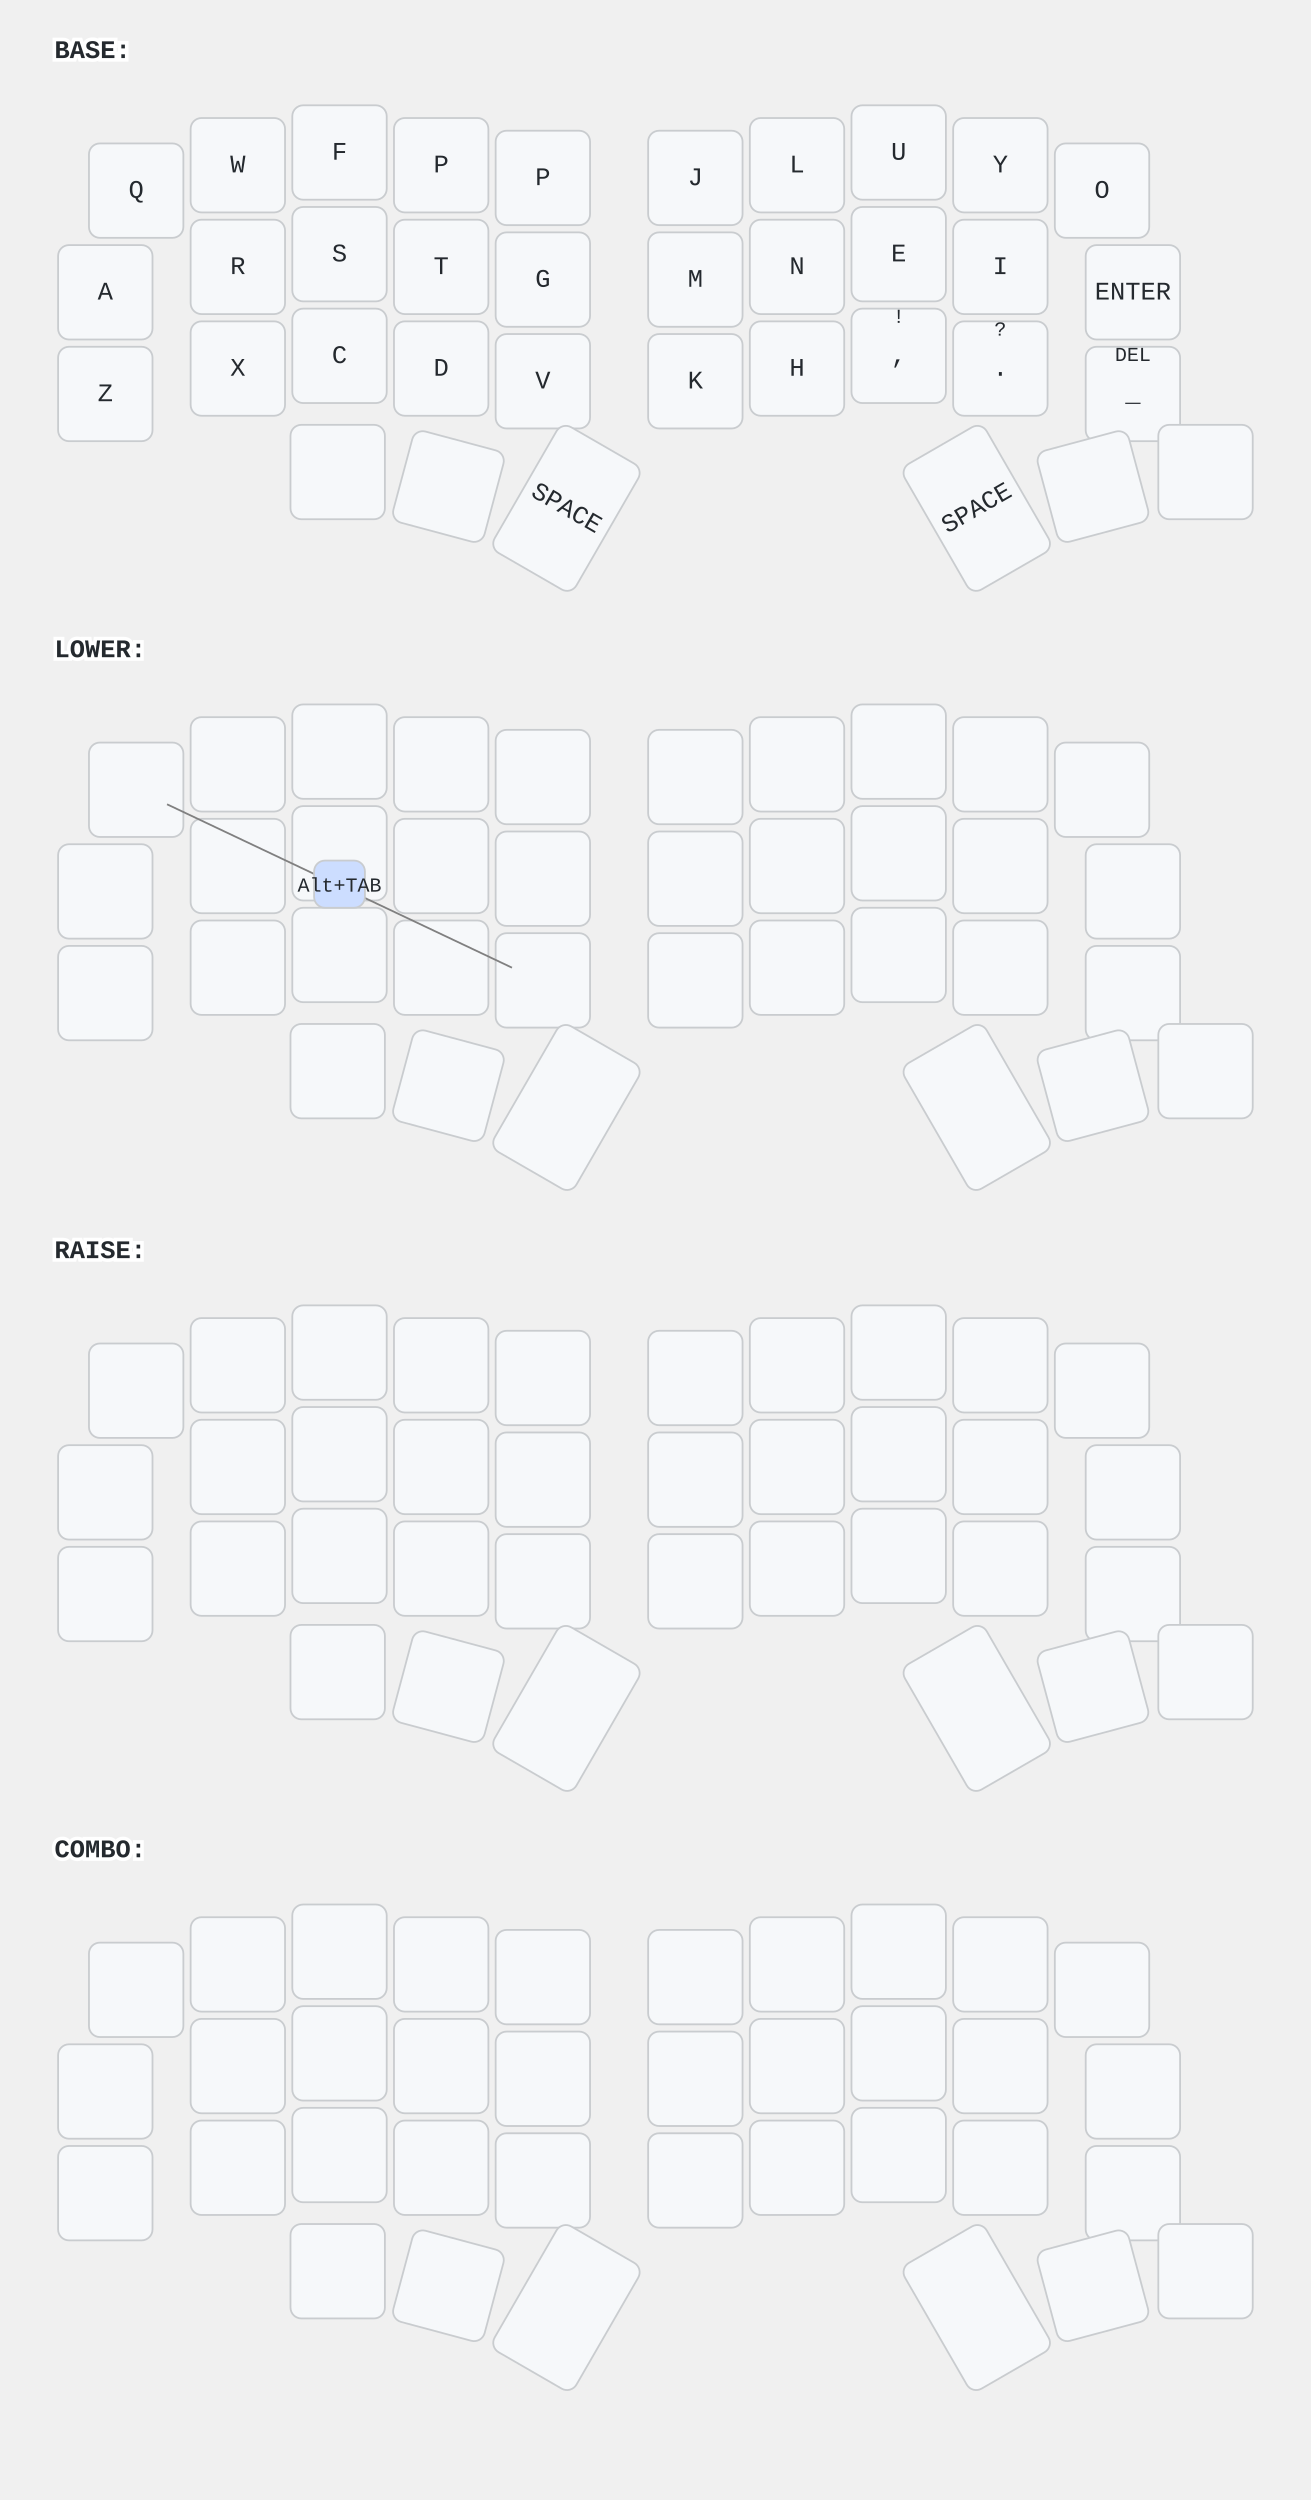
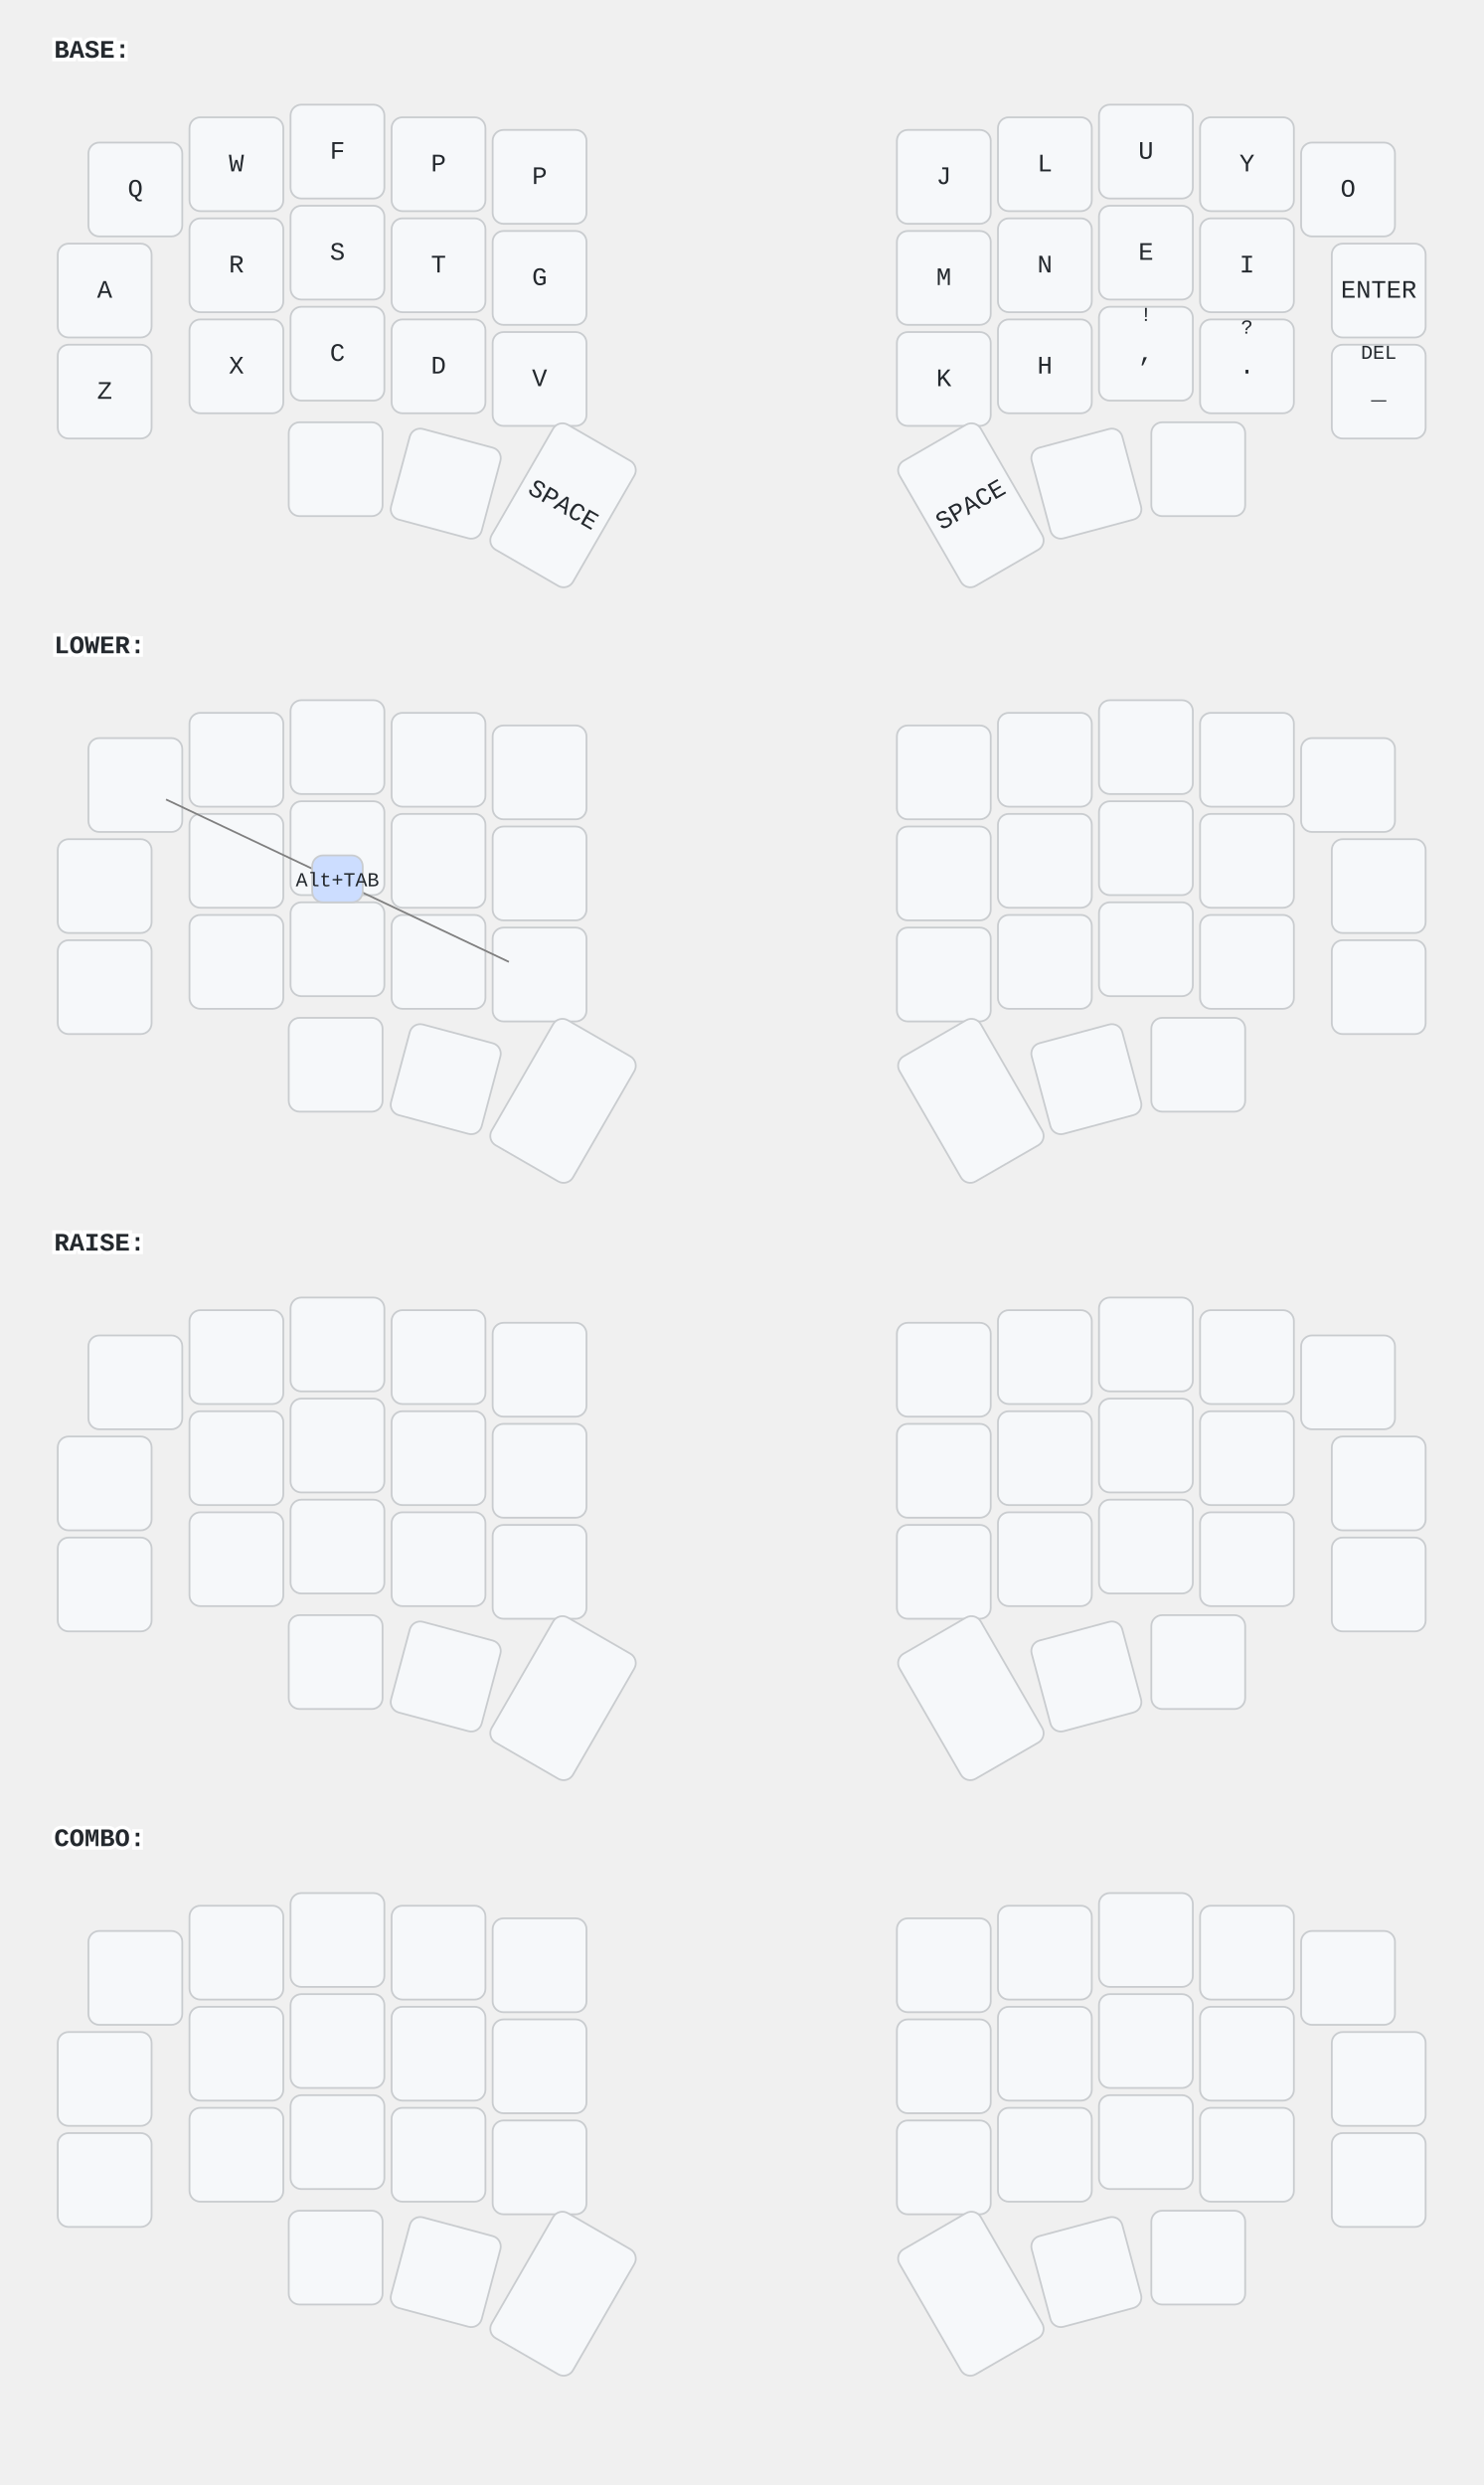
- <svg xmlns="http://www.w3.org/2000/svg" width="722" height="1377" viewBox="0 0 722 1377" class="keymap">
+ <svg xmlns="http://www.w3.org/2000/svg" width="822" height="1377" viewBox="0 0 822 1377" class="keymap">
  <style>/* inherit to force styles through use tags */
svg path {
    fill: inherit;
}

/* font and background color specifications */
svg.keymap {
    font-family: SFMono-Regular,Consolas,Liberation Mono,Menlo,monospace;
    font-size: 14px;
    font-kerning: normal;
    text-rendering: optimizeLegibility;
    fill: #24292e;
}

/* default key styling */
rect.key {
    fill: #f6f8fa;
}

rect.key, rect.combo {
    stroke: #c9cccf;
    stroke-width: 1;
}

/* default key side styling, only used is draw_key_sides is set */
rect.side {
    filter: brightness(90%);
}

/* color accent for combo boxes */
rect.combo, rect.combo-separate {
    fill: #cdf;
}

/* color accent for held keys */
rect.held, rect.combo.held {
    fill: #fdd;
}

/* color accent for ghost (optional) keys */
rect.ghost, rect.combo.ghost {
    stroke-dasharray: 4, 4;
    stroke-width: 2;
}

text {
    text-anchor: middle;
    dominant-baseline: middle;
}

/* styling for layer labels */
text.label {
    font-weight: bold;
    text-anchor: start;
    stroke: white;
    stroke-width: 4;
    paint-order: stroke;
}

/* styling for optional footer */
text.footer {
    text-anchor: end;
    dominant-baseline: auto;
    stroke: white;
    stroke-width: 4;
    paint-order: stroke;
}

/* styling for combo tap, and key non-tap label text */
text.combo, text.hold, text.shifted, text.left, text.right {
    font-size: 11px;
}

text.hold {
    text-anchor: middle;
    dominant-baseline: auto;
}

text.shifted {
    text-anchor: middle;
    dominant-baseline: hanging;
}

text.left {
    text-anchor: start;
}

text.right {
    text-anchor: end;
}

text.layer-activator {
    text-decoration: underline;
}

/* styling for hold/shifted label text in combo box */
text.combo.hold, text.combo.shifted, text.combo.left, text.combo.right {
    font-size: 8px;
}

/* lighter symbol for transparent keys */
text.trans {
    fill: #7b7e81;
}

/* styling for combo dendrons */
path.combo {
    stroke-width: 1;
    stroke: gray;
    fill: none;
}

/* Start Tabler Icons Cleanup */
/* cannot use height/width with glyphs */
.icon-tabler &gt; path {
    fill: inherit;
    stroke: inherit;
    stroke-width: 2;
}
/* hide tabler's default box */
.icon-tabler &gt; path[stroke="none"][fill="none"] {
    visibility: hidden;
}
/* End Tabler Icons Cleanup */
</style>
  <g transform="translate(30, 0)" class="layer-BASE">
    <text x="0" y="28" class="label" id="BASE">BASE:</text>
    <g transform="translate(0, 56)">
      <g transform="translate(45, 49)" class="key keypos-0">
        <rect rx="6" ry="6" x="-26" y="-26" width="52" height="52" class="key" />
        <text x="0" y="0" class="key tap">Q</text>
      </g>
      <g transform="translate(101, 35)" class="key keypos-1">
        <rect rx="6" ry="6" x="-26" y="-26" width="52" height="52" class="key" />
        <text x="0" y="0" class="key tap">W</text>
      </g>
      <g transform="translate(157, 28)" class="key keypos-2">
        <rect rx="6" ry="6" x="-26" y="-26" width="52" height="52" class="key" />
        <text x="0" y="0" class="key tap">F</text>
      </g>
      <g transform="translate(213, 35)" class="key keypos-3">
        <rect rx="6" ry="6" x="-26" y="-26" width="52" height="52" class="key" />
        <text x="0" y="0" class="key tap">P</text>
      </g>
      <g transform="translate(269, 42)" class="key keypos-4">
        <rect rx="6" ry="6" x="-26" y="-26" width="52" height="52" class="key" />
        <text x="0" y="0" class="key tap">P</text>
      </g>
-       <g transform="translate(353, 42)" class="key keypos-5">
+       <g transform="translate(493, 42)" class="key keypos-5">
        <rect rx="6" ry="6" x="-26" y="-26" width="52" height="52" class="key" />
        <text x="0" y="0" class="key tap">J</text>
      </g>
-       <g transform="translate(409, 35)" class="key keypos-6">
+       <g transform="translate(549, 35)" class="key keypos-6">
        <rect rx="6" ry="6" x="-26" y="-26" width="52" height="52" class="key" />
        <text x="0" y="0" class="key tap">L</text>
      </g>
-       <g transform="translate(465, 28)" class="key keypos-7">
+       <g transform="translate(605, 28)" class="key keypos-7">
        <rect rx="6" ry="6" x="-26" y="-26" width="52" height="52" class="key" />
        <text x="0" y="0" class="key tap">U</text>
      </g>
-       <g transform="translate(521, 35)" class="key keypos-8">
+       <g transform="translate(661, 35)" class="key keypos-8">
        <rect rx="6" ry="6" x="-26" y="-26" width="52" height="52" class="key" />
        <text x="0" y="0" class="key tap">Y</text>
      </g>
-       <g transform="translate(577, 49)" class="key keypos-9">
+       <g transform="translate(717, 49)" class="key keypos-9">
        <rect rx="6" ry="6" x="-26" y="-26" width="52" height="52" class="key" />
        <text x="0" y="0" class="key tap">O</text>
      </g>
      <g transform="translate(28, 105)" class="key keypos-10">
        <rect rx="6" ry="6" x="-26" y="-26" width="52" height="52" class="key" />
        <text x="0" y="0" class="key tap">A</text>
      </g>
      <g transform="translate(101, 91)" class="key keypos-11">
        <rect rx="6" ry="6" x="-26" y="-26" width="52" height="52" class="key" />
        <text x="0" y="0" class="key tap">R</text>
      </g>
      <g transform="translate(157, 84)" class="key keypos-12">
        <rect rx="6" ry="6" x="-26" y="-26" width="52" height="52" class="key" />
        <text x="0" y="0" class="key tap">S</text>
      </g>
      <g transform="translate(213, 91)" class="key keypos-13">
        <rect rx="6" ry="6" x="-26" y="-26" width="52" height="52" class="key" />
        <text x="0" y="0" class="key tap">T</text>
      </g>
      <g transform="translate(269, 98)" class="key keypos-14">
        <rect rx="6" ry="6" x="-26" y="-26" width="52" height="52" class="key" />
        <text x="0" y="0" class="key tap">G</text>
      </g>
-       <g transform="translate(353, 98)" class="key keypos-15">
+       <g transform="translate(493, 98)" class="key keypos-15">
        <rect rx="6" ry="6" x="-26" y="-26" width="52" height="52" class="key" />
        <text x="0" y="0" class="key tap">M</text>
      </g>
-       <g transform="translate(409, 91)" class="key keypos-16">
+       <g transform="translate(549, 91)" class="key keypos-16">
        <rect rx="6" ry="6" x="-26" y="-26" width="52" height="52" class="key" />
        <text x="0" y="0" class="key tap">N</text>
      </g>
-       <g transform="translate(465, 84)" class="key keypos-17">
+       <g transform="translate(605, 84)" class="key keypos-17">
        <rect rx="6" ry="6" x="-26" y="-26" width="52" height="52" class="key" />
        <text x="0" y="0" class="key tap">E</text>
      </g>
-       <g transform="translate(521, 91)" class="key keypos-18">
+       <g transform="translate(661, 91)" class="key keypos-18">
        <rect rx="6" ry="6" x="-26" y="-26" width="52" height="52" class="key" />
        <text x="0" y="0" class="key tap">I</text>
      </g>
-       <g transform="translate(594, 105)" class="key keypos-19">
+       <g transform="translate(734, 105)" class="key keypos-19">
        <rect rx="6" ry="6" x="-26" y="-26" width="52" height="52" class="key" />
        <text x="0" y="0" class="key tap">ENTER</text>
      </g>
      <g transform="translate(28, 161)" class="key keypos-20">
        <rect rx="6" ry="6" x="-26" y="-26" width="52" height="52" class="key" />
        <text x="0" y="0" class="key tap">Z</text>
      </g>
      <g transform="translate(101, 147)" class="key keypos-21">
        <rect rx="6" ry="6" x="-26" y="-26" width="52" height="52" class="key" />
        <text x="0" y="0" class="key tap">X</text>
      </g>
      <g transform="translate(157, 140)" class="key keypos-22">
        <rect rx="6" ry="6" x="-26" y="-26" width="52" height="52" class="key" />
        <text x="0" y="0" class="key tap">C</text>
      </g>
      <g transform="translate(213, 147)" class="key keypos-23">
        <rect rx="6" ry="6" x="-26" y="-26" width="52" height="52" class="key" />
        <text x="0" y="0" class="key tap">D</text>
      </g>
      <g transform="translate(269, 154)" class="key keypos-24">
        <rect rx="6" ry="6" x="-26" y="-26" width="52" height="52" class="key" />
        <text x="0" y="0" class="key tap">V</text>
      </g>
-       <g transform="translate(353, 154)" class="key keypos-25">
+       <g transform="translate(493, 154)" class="key keypos-25">
        <rect rx="6" ry="6" x="-26" y="-26" width="52" height="52" class="key" />
        <text x="0" y="0" class="key tap">K</text>
      </g>
-       <g transform="translate(409, 147)" class="key keypos-26">
+       <g transform="translate(549, 147)" class="key keypos-26">
        <rect rx="6" ry="6" x="-26" y="-26" width="52" height="52" class="key" />
        <text x="0" y="0" class="key tap">H</text>
      </g>
-       <g transform="translate(465, 140)" class="key keypos-27">
+       <g transform="translate(605, 140)" class="key keypos-27">
        <rect rx="6" ry="6" x="-26" y="-26" width="52" height="52" class="key" />
        <text x="0" y="0" class="key tap">,</text>
        <text x="0" y="-24" class="key shifted">!</text>
      </g>
-       <g transform="translate(521, 147)" class="key keypos-28">
+       <g transform="translate(661, 147)" class="key keypos-28">
        <rect rx="6" ry="6" x="-26" y="-26" width="52" height="52" class="key" />
        <text x="0" y="0" class="key tap">.</text>
        <text x="0" y="-24" class="key shifted">?</text>
      </g>
-       <g transform="translate(594, 161)" class="key keypos-29">
+       <g transform="translate(734, 161)" class="key keypos-29">
        <rect rx="6" ry="6" x="-26" y="-26" width="52" height="52" class="key" />
        <text x="0" y="0" class="key tap">_</text>
        <text x="0" y="-24" class="key shifted">DEL</text>
      </g>
      <g transform="translate(156, 204)" class="key keypos-30">
        <rect rx="6" ry="6" x="-26" y="-26" width="52" height="52" class="key" />
      </g>
      <g transform="translate(217, 212) rotate(15.0)" class="key keypos-31">
        <rect rx="6" ry="6" x="-26" y="-26" width="52" height="52" class="key" />
      </g>
      <g transform="translate(282, 224) rotate(30.0)" class="key keypos-32">
        <rect rx="6" ry="6" x="-26" y="-40" width="52" height="80" class="key" />
        <text x="0" y="0" class="key tap">SPACE</text>
      </g>
      <g transform="translate(508, 224) rotate(-30.0)" class="key keypos-33">
        <rect rx="6" ry="6" x="-26" y="-40" width="52" height="80" class="key" />
        <text x="0" y="0" class="key tap">SPACE</text>
      </g>
      <g transform="translate(572, 212) rotate(-15.0)" class="key keypos-34">
        <rect rx="6" ry="6" x="-26" y="-26" width="52" height="52" class="key" />
      </g>
      <g transform="translate(634, 204)" class="key keypos-35">
        <rect rx="6" ry="6" x="-26" y="-26" width="52" height="52" class="key" />
      </g>
    </g>
  </g>
  <g transform="translate(30, 330)" class="layer-LOWER">
    <text x="0" y="28" class="label" id="LOWER">LOWER:</text>
    <g transform="translate(0, 56)">
      <g transform="translate(45, 49)" class="key keypos-0">
        <rect rx="6" ry="6" x="-26" y="-26" width="52" height="52" class="key" />
      </g>
      <g transform="translate(101, 35)" class="key keypos-1">
        <rect rx="6" ry="6" x="-26" y="-26" width="52" height="52" class="key" />
      </g>
      <g transform="translate(157, 28)" class="key keypos-2">
        <rect rx="6" ry="6" x="-26" y="-26" width="52" height="52" class="key" />
      </g>
      <g transform="translate(213, 35)" class="key keypos-3">
        <rect rx="6" ry="6" x="-26" y="-26" width="52" height="52" class="key" />
      </g>
      <g transform="translate(269, 42)" class="key keypos-4">
        <rect rx="6" ry="6" x="-26" y="-26" width="52" height="52" class="key" />
      </g>
-       <g transform="translate(353, 42)" class="key keypos-5">
-         <rect rx="6" ry="6" x="-26" y="-26" width="52" height="52" class="key" />
-       </g>
-       <g transform="translate(409, 35)" class="key keypos-6">
-         <rect rx="6" ry="6" x="-26" y="-26" width="52" height="52" class="key" />
-       </g>
-       <g transform="translate(465, 28)" class="key keypos-7">
-         <rect rx="6" ry="6" x="-26" y="-26" width="52" height="52" class="key" />
-       </g>
-       <g transform="translate(521, 35)" class="key keypos-8">
-         <rect rx="6" ry="6" x="-26" y="-26" width="52" height="52" class="key" />
-       </g>
-       <g transform="translate(577, 49)" class="key keypos-9">
+       <g transform="translate(493, 42)" class="key keypos-5">
+         <rect rx="6" ry="6" x="-26" y="-26" width="52" height="52" class="key" />
+       </g>
+       <g transform="translate(549, 35)" class="key keypos-6">
+         <rect rx="6" ry="6" x="-26" y="-26" width="52" height="52" class="key" />
+       </g>
+       <g transform="translate(605, 28)" class="key keypos-7">
+         <rect rx="6" ry="6" x="-26" y="-26" width="52" height="52" class="key" />
+       </g>
+       <g transform="translate(661, 35)" class="key keypos-8">
+         <rect rx="6" ry="6" x="-26" y="-26" width="52" height="52" class="key" />
+       </g>
+       <g transform="translate(717, 49)" class="key keypos-9">
        <rect rx="6" ry="6" x="-26" y="-26" width="52" height="52" class="key" />
      </g>
      <g transform="translate(28, 105)" class="key keypos-10">
        <rect rx="6" ry="6" x="-26" y="-26" width="52" height="52" class="key" />
      </g>
      <g transform="translate(101, 91)" class="key keypos-11">
        <rect rx="6" ry="6" x="-26" y="-26" width="52" height="52" class="key" />
      </g>
      <g transform="translate(157, 84)" class="key keypos-12">
        <rect rx="6" ry="6" x="-26" y="-26" width="52" height="52" class="key" />
      </g>
      <g transform="translate(213, 91)" class="key keypos-13">
        <rect rx="6" ry="6" x="-26" y="-26" width="52" height="52" class="key" />
      </g>
      <g transform="translate(269, 98)" class="key keypos-14">
        <rect rx="6" ry="6" x="-26" y="-26" width="52" height="52" class="key" />
      </g>
-       <g transform="translate(353, 98)" class="key keypos-15">
-         <rect rx="6" ry="6" x="-26" y="-26" width="52" height="52" class="key" />
-       </g>
-       <g transform="translate(409, 91)" class="key keypos-16">
-         <rect rx="6" ry="6" x="-26" y="-26" width="52" height="52" class="key" />
-       </g>
-       <g transform="translate(465, 84)" class="key keypos-17">
-         <rect rx="6" ry="6" x="-26" y="-26" width="52" height="52" class="key" />
-       </g>
-       <g transform="translate(521, 91)" class="key keypos-18">
-         <rect rx="6" ry="6" x="-26" y="-26" width="52" height="52" class="key" />
-       </g>
-       <g transform="translate(594, 105)" class="key keypos-19">
+       <g transform="translate(493, 98)" class="key keypos-15">
+         <rect rx="6" ry="6" x="-26" y="-26" width="52" height="52" class="key" />
+       </g>
+       <g transform="translate(549, 91)" class="key keypos-16">
+         <rect rx="6" ry="6" x="-26" y="-26" width="52" height="52" class="key" />
+       </g>
+       <g transform="translate(605, 84)" class="key keypos-17">
+         <rect rx="6" ry="6" x="-26" y="-26" width="52" height="52" class="key" />
+       </g>
+       <g transform="translate(661, 91)" class="key keypos-18">
+         <rect rx="6" ry="6" x="-26" y="-26" width="52" height="52" class="key" />
+       </g>
+       <g transform="translate(734, 105)" class="key keypos-19">
        <rect rx="6" ry="6" x="-26" y="-26" width="52" height="52" class="key" />
      </g>
      <g transform="translate(28, 161)" class="key keypos-20">
        <rect rx="6" ry="6" x="-26" y="-26" width="52" height="52" class="key" />
      </g>
      <g transform="translate(101, 147)" class="key keypos-21">
        <rect rx="6" ry="6" x="-26" y="-26" width="52" height="52" class="key" />
      </g>
      <g transform="translate(157, 140)" class="key keypos-22">
        <rect rx="6" ry="6" x="-26" y="-26" width="52" height="52" class="key" />
      </g>
      <g transform="translate(213, 147)" class="key keypos-23">
        <rect rx="6" ry="6" x="-26" y="-26" width="52" height="52" class="key" />
      </g>
      <g transform="translate(269, 154)" class="key keypos-24">
        <rect rx="6" ry="6" x="-26" y="-26" width="52" height="52" class="key" />
      </g>
-       <g transform="translate(353, 154)" class="key keypos-25">
-         <rect rx="6" ry="6" x="-26" y="-26" width="52" height="52" class="key" />
-       </g>
-       <g transform="translate(409, 147)" class="key keypos-26">
-         <rect rx="6" ry="6" x="-26" y="-26" width="52" height="52" class="key" />
-       </g>
-       <g transform="translate(465, 140)" class="key keypos-27">
-         <rect rx="6" ry="6" x="-26" y="-26" width="52" height="52" class="key" />
-       </g>
-       <g transform="translate(521, 147)" class="key keypos-28">
-         <rect rx="6" ry="6" x="-26" y="-26" width="52" height="52" class="key" />
-       </g>
-       <g transform="translate(594, 161)" class="key keypos-29">
+       <g transform="translate(493, 154)" class="key keypos-25">
+         <rect rx="6" ry="6" x="-26" y="-26" width="52" height="52" class="key" />
+       </g>
+       <g transform="translate(549, 147)" class="key keypos-26">
+         <rect rx="6" ry="6" x="-26" y="-26" width="52" height="52" class="key" />
+       </g>
+       <g transform="translate(605, 140)" class="key keypos-27">
+         <rect rx="6" ry="6" x="-26" y="-26" width="52" height="52" class="key" />
+       </g>
+       <g transform="translate(661, 147)" class="key keypos-28">
+         <rect rx="6" ry="6" x="-26" y="-26" width="52" height="52" class="key" />
+       </g>
+       <g transform="translate(734, 161)" class="key keypos-29">
        <rect rx="6" ry="6" x="-26" y="-26" width="52" height="52" class="key" />
      </g>
      <g transform="translate(156, 204)" class="key keypos-30">
        <rect rx="6" ry="6" x="-26" y="-26" width="52" height="52" class="key" />
      </g>
      <g transform="translate(217, 212) rotate(15.0)" class="key keypos-31">
        <rect rx="6" ry="6" x="-26" y="-26" width="52" height="52" class="key" />
      </g>
      <g transform="translate(282, 224) rotate(30.0)" class="key keypos-32">
        <rect rx="6" ry="6" x="-26" y="-40" width="52" height="80" class="key" />
      </g>
      <g transform="translate(508, 224) rotate(-30.0)" class="key keypos-33">
        <rect rx="6" ry="6" x="-26" y="-40" width="52" height="80" class="key" />
      </g>
      <g transform="translate(572, 212) rotate(-15.0)" class="key keypos-34">
        <rect rx="6" ry="6" x="-26" y="-26" width="52" height="52" class="key" />
      </g>
      <g transform="translate(634, 204)" class="key keypos-35">
        <rect rx="6" ry="6" x="-26" y="-26" width="52" height="52" class="key" />
      </g>
      <g class="combo combopos-0">
        <path d="M157,102 l95,45" class="combo" />
        <path d="M157,102 l-95,-45" class="combo" />
        <rect rx="6" ry="6" x="143" y="88" width="28" height="26" class="combo" />
        <text x="157" y="102" class="combo tap">Alt+TAB</text>
      </g>
    </g>
  </g>
  <g transform="translate(30, 661)" class="layer-RAISE">
    <text x="0" y="28" class="label" id="RAISE">RAISE:</text>
    <g transform="translate(0, 56)">
      <g transform="translate(45, 49)" class="key keypos-0">
        <rect rx="6" ry="6" x="-26" y="-26" width="52" height="52" class="key" />
      </g>
      <g transform="translate(101, 35)" class="key keypos-1">
        <rect rx="6" ry="6" x="-26" y="-26" width="52" height="52" class="key" />
      </g>
      <g transform="translate(157, 28)" class="key keypos-2">
        <rect rx="6" ry="6" x="-26" y="-26" width="52" height="52" class="key" />
      </g>
      <g transform="translate(213, 35)" class="key keypos-3">
        <rect rx="6" ry="6" x="-26" y="-26" width="52" height="52" class="key" />
      </g>
      <g transform="translate(269, 42)" class="key keypos-4">
        <rect rx="6" ry="6" x="-26" y="-26" width="52" height="52" class="key" />
      </g>
-       <g transform="translate(353, 42)" class="key keypos-5">
-         <rect rx="6" ry="6" x="-26" y="-26" width="52" height="52" class="key" />
-       </g>
-       <g transform="translate(409, 35)" class="key keypos-6">
-         <rect rx="6" ry="6" x="-26" y="-26" width="52" height="52" class="key" />
-       </g>
-       <g transform="translate(465, 28)" class="key keypos-7">
-         <rect rx="6" ry="6" x="-26" y="-26" width="52" height="52" class="key" />
-       </g>
-       <g transform="translate(521, 35)" class="key keypos-8">
-         <rect rx="6" ry="6" x="-26" y="-26" width="52" height="52" class="key" />
-       </g>
-       <g transform="translate(577, 49)" class="key keypos-9">
+       <g transform="translate(493, 42)" class="key keypos-5">
+         <rect rx="6" ry="6" x="-26" y="-26" width="52" height="52" class="key" />
+       </g>
+       <g transform="translate(549, 35)" class="key keypos-6">
+         <rect rx="6" ry="6" x="-26" y="-26" width="52" height="52" class="key" />
+       </g>
+       <g transform="translate(605, 28)" class="key keypos-7">
+         <rect rx="6" ry="6" x="-26" y="-26" width="52" height="52" class="key" />
+       </g>
+       <g transform="translate(661, 35)" class="key keypos-8">
+         <rect rx="6" ry="6" x="-26" y="-26" width="52" height="52" class="key" />
+       </g>
+       <g transform="translate(717, 49)" class="key keypos-9">
        <rect rx="6" ry="6" x="-26" y="-26" width="52" height="52" class="key" />
      </g>
      <g transform="translate(28, 105)" class="key keypos-10">
        <rect rx="6" ry="6" x="-26" y="-26" width="52" height="52" class="key" />
      </g>
      <g transform="translate(101, 91)" class="key keypos-11">
        <rect rx="6" ry="6" x="-26" y="-26" width="52" height="52" class="key" />
      </g>
      <g transform="translate(157, 84)" class="key keypos-12">
        <rect rx="6" ry="6" x="-26" y="-26" width="52" height="52" class="key" />
      </g>
      <g transform="translate(213, 91)" class="key keypos-13">
        <rect rx="6" ry="6" x="-26" y="-26" width="52" height="52" class="key" />
      </g>
      <g transform="translate(269, 98)" class="key keypos-14">
        <rect rx="6" ry="6" x="-26" y="-26" width="52" height="52" class="key" />
      </g>
-       <g transform="translate(353, 98)" class="key keypos-15">
-         <rect rx="6" ry="6" x="-26" y="-26" width="52" height="52" class="key" />
-       </g>
-       <g transform="translate(409, 91)" class="key keypos-16">
-         <rect rx="6" ry="6" x="-26" y="-26" width="52" height="52" class="key" />
-       </g>
-       <g transform="translate(465, 84)" class="key keypos-17">
-         <rect rx="6" ry="6" x="-26" y="-26" width="52" height="52" class="key" />
-       </g>
-       <g transform="translate(521, 91)" class="key keypos-18">
-         <rect rx="6" ry="6" x="-26" y="-26" width="52" height="52" class="key" />
-       </g>
-       <g transform="translate(594, 105)" class="key keypos-19">
+       <g transform="translate(493, 98)" class="key keypos-15">
+         <rect rx="6" ry="6" x="-26" y="-26" width="52" height="52" class="key" />
+       </g>
+       <g transform="translate(549, 91)" class="key keypos-16">
+         <rect rx="6" ry="6" x="-26" y="-26" width="52" height="52" class="key" />
+       </g>
+       <g transform="translate(605, 84)" class="key keypos-17">
+         <rect rx="6" ry="6" x="-26" y="-26" width="52" height="52" class="key" />
+       </g>
+       <g transform="translate(661, 91)" class="key keypos-18">
+         <rect rx="6" ry="6" x="-26" y="-26" width="52" height="52" class="key" />
+       </g>
+       <g transform="translate(734, 105)" class="key keypos-19">
        <rect rx="6" ry="6" x="-26" y="-26" width="52" height="52" class="key" />
      </g>
      <g transform="translate(28, 161)" class="key keypos-20">
        <rect rx="6" ry="6" x="-26" y="-26" width="52" height="52" class="key" />
      </g>
      <g transform="translate(101, 147)" class="key keypos-21">
        <rect rx="6" ry="6" x="-26" y="-26" width="52" height="52" class="key" />
      </g>
      <g transform="translate(157, 140)" class="key keypos-22">
        <rect rx="6" ry="6" x="-26" y="-26" width="52" height="52" class="key" />
      </g>
      <g transform="translate(213, 147)" class="key keypos-23">
        <rect rx="6" ry="6" x="-26" y="-26" width="52" height="52" class="key" />
      </g>
      <g transform="translate(269, 154)" class="key keypos-24">
        <rect rx="6" ry="6" x="-26" y="-26" width="52" height="52" class="key" />
      </g>
-       <g transform="translate(353, 154)" class="key keypos-25">
-         <rect rx="6" ry="6" x="-26" y="-26" width="52" height="52" class="key" />
-       </g>
-       <g transform="translate(409, 147)" class="key keypos-26">
-         <rect rx="6" ry="6" x="-26" y="-26" width="52" height="52" class="key" />
-       </g>
-       <g transform="translate(465, 140)" class="key keypos-27">
-         <rect rx="6" ry="6" x="-26" y="-26" width="52" height="52" class="key" />
-       </g>
-       <g transform="translate(521, 147)" class="key keypos-28">
-         <rect rx="6" ry="6" x="-26" y="-26" width="52" height="52" class="key" />
-       </g>
-       <g transform="translate(594, 161)" class="key keypos-29">
+       <g transform="translate(493, 154)" class="key keypos-25">
+         <rect rx="6" ry="6" x="-26" y="-26" width="52" height="52" class="key" />
+       </g>
+       <g transform="translate(549, 147)" class="key keypos-26">
+         <rect rx="6" ry="6" x="-26" y="-26" width="52" height="52" class="key" />
+       </g>
+       <g transform="translate(605, 140)" class="key keypos-27">
+         <rect rx="6" ry="6" x="-26" y="-26" width="52" height="52" class="key" />
+       </g>
+       <g transform="translate(661, 147)" class="key keypos-28">
+         <rect rx="6" ry="6" x="-26" y="-26" width="52" height="52" class="key" />
+       </g>
+       <g transform="translate(734, 161)" class="key keypos-29">
        <rect rx="6" ry="6" x="-26" y="-26" width="52" height="52" class="key" />
      </g>
      <g transform="translate(156, 204)" class="key keypos-30">
        <rect rx="6" ry="6" x="-26" y="-26" width="52" height="52" class="key" />
      </g>
      <g transform="translate(217, 212) rotate(15.0)" class="key keypos-31">
        <rect rx="6" ry="6" x="-26" y="-26" width="52" height="52" class="key" />
      </g>
      <g transform="translate(282, 224) rotate(30.0)" class="key keypos-32">
        <rect rx="6" ry="6" x="-26" y="-40" width="52" height="80" class="key" />
      </g>
      <g transform="translate(508, 224) rotate(-30.0)" class="key keypos-33">
        <rect rx="6" ry="6" x="-26" y="-40" width="52" height="80" class="key" />
      </g>
      <g transform="translate(572, 212) rotate(-15.0)" class="key keypos-34">
        <rect rx="6" ry="6" x="-26" y="-26" width="52" height="52" class="key" />
      </g>
      <g transform="translate(634, 204)" class="key keypos-35">
        <rect rx="6" ry="6" x="-26" y="-26" width="52" height="52" class="key" />
      </g>
    </g>
  </g>
  <g transform="translate(30, 991)" class="layer-COMBO">
    <text x="0" y="28" class="label" id="COMBO">COMBO:</text>
    <g transform="translate(0, 56)">
      <g transform="translate(45, 49)" class="key keypos-0">
        <rect rx="6" ry="6" x="-26" y="-26" width="52" height="52" class="key" />
      </g>
      <g transform="translate(101, 35)" class="key keypos-1">
        <rect rx="6" ry="6" x="-26" y="-26" width="52" height="52" class="key" />
      </g>
      <g transform="translate(157, 28)" class="key keypos-2">
        <rect rx="6" ry="6" x="-26" y="-26" width="52" height="52" class="key" />
      </g>
      <g transform="translate(213, 35)" class="key keypos-3">
        <rect rx="6" ry="6" x="-26" y="-26" width="52" height="52" class="key" />
      </g>
      <g transform="translate(269, 42)" class="key keypos-4">
        <rect rx="6" ry="6" x="-26" y="-26" width="52" height="52" class="key" />
      </g>
-       <g transform="translate(353, 42)" class="key keypos-5">
-         <rect rx="6" ry="6" x="-26" y="-26" width="52" height="52" class="key" />
-       </g>
-       <g transform="translate(409, 35)" class="key keypos-6">
-         <rect rx="6" ry="6" x="-26" y="-26" width="52" height="52" class="key" />
-       </g>
-       <g transform="translate(465, 28)" class="key keypos-7">
-         <rect rx="6" ry="6" x="-26" y="-26" width="52" height="52" class="key" />
-       </g>
-       <g transform="translate(521, 35)" class="key keypos-8">
-         <rect rx="6" ry="6" x="-26" y="-26" width="52" height="52" class="key" />
-       </g>
-       <g transform="translate(577, 49)" class="key keypos-9">
+       <g transform="translate(493, 42)" class="key keypos-5">
+         <rect rx="6" ry="6" x="-26" y="-26" width="52" height="52" class="key" />
+       </g>
+       <g transform="translate(549, 35)" class="key keypos-6">
+         <rect rx="6" ry="6" x="-26" y="-26" width="52" height="52" class="key" />
+       </g>
+       <g transform="translate(605, 28)" class="key keypos-7">
+         <rect rx="6" ry="6" x="-26" y="-26" width="52" height="52" class="key" />
+       </g>
+       <g transform="translate(661, 35)" class="key keypos-8">
+         <rect rx="6" ry="6" x="-26" y="-26" width="52" height="52" class="key" />
+       </g>
+       <g transform="translate(717, 49)" class="key keypos-9">
        <rect rx="6" ry="6" x="-26" y="-26" width="52" height="52" class="key" />
      </g>
      <g transform="translate(28, 105)" class="key keypos-10">
        <rect rx="6" ry="6" x="-26" y="-26" width="52" height="52" class="key" />
      </g>
      <g transform="translate(101, 91)" class="key keypos-11">
        <rect rx="6" ry="6" x="-26" y="-26" width="52" height="52" class="key" />
      </g>
      <g transform="translate(157, 84)" class="key keypos-12">
        <rect rx="6" ry="6" x="-26" y="-26" width="52" height="52" class="key" />
      </g>
      <g transform="translate(213, 91)" class="key keypos-13">
        <rect rx="6" ry="6" x="-26" y="-26" width="52" height="52" class="key" />
      </g>
      <g transform="translate(269, 98)" class="key keypos-14">
        <rect rx="6" ry="6" x="-26" y="-26" width="52" height="52" class="key" />
      </g>
-       <g transform="translate(353, 98)" class="key keypos-15">
-         <rect rx="6" ry="6" x="-26" y="-26" width="52" height="52" class="key" />
-       </g>
-       <g transform="translate(409, 91)" class="key keypos-16">
-         <rect rx="6" ry="6" x="-26" y="-26" width="52" height="52" class="key" />
-       </g>
-       <g transform="translate(465, 84)" class="key keypos-17">
-         <rect rx="6" ry="6" x="-26" y="-26" width="52" height="52" class="key" />
-       </g>
-       <g transform="translate(521, 91)" class="key keypos-18">
-         <rect rx="6" ry="6" x="-26" y="-26" width="52" height="52" class="key" />
-       </g>
-       <g transform="translate(594, 105)" class="key keypos-19">
+       <g transform="translate(493, 98)" class="key keypos-15">
+         <rect rx="6" ry="6" x="-26" y="-26" width="52" height="52" class="key" />
+       </g>
+       <g transform="translate(549, 91)" class="key keypos-16">
+         <rect rx="6" ry="6" x="-26" y="-26" width="52" height="52" class="key" />
+       </g>
+       <g transform="translate(605, 84)" class="key keypos-17">
+         <rect rx="6" ry="6" x="-26" y="-26" width="52" height="52" class="key" />
+       </g>
+       <g transform="translate(661, 91)" class="key keypos-18">
+         <rect rx="6" ry="6" x="-26" y="-26" width="52" height="52" class="key" />
+       </g>
+       <g transform="translate(734, 105)" class="key keypos-19">
        <rect rx="6" ry="6" x="-26" y="-26" width="52" height="52" class="key" />
      </g>
      <g transform="translate(28, 161)" class="key keypos-20">
        <rect rx="6" ry="6" x="-26" y="-26" width="52" height="52" class="key" />
      </g>
      <g transform="translate(101, 147)" class="key keypos-21">
        <rect rx="6" ry="6" x="-26" y="-26" width="52" height="52" class="key" />
      </g>
      <g transform="translate(157, 140)" class="key keypos-22">
        <rect rx="6" ry="6" x="-26" y="-26" width="52" height="52" class="key" />
      </g>
      <g transform="translate(213, 147)" class="key keypos-23">
        <rect rx="6" ry="6" x="-26" y="-26" width="52" height="52" class="key" />
      </g>
      <g transform="translate(269, 154)" class="key keypos-24">
        <rect rx="6" ry="6" x="-26" y="-26" width="52" height="52" class="key" />
      </g>
-       <g transform="translate(353, 154)" class="key keypos-25">
-         <rect rx="6" ry="6" x="-26" y="-26" width="52" height="52" class="key" />
-       </g>
-       <g transform="translate(409, 147)" class="key keypos-26">
-         <rect rx="6" ry="6" x="-26" y="-26" width="52" height="52" class="key" />
-       </g>
-       <g transform="translate(465, 140)" class="key keypos-27">
-         <rect rx="6" ry="6" x="-26" y="-26" width="52" height="52" class="key" />
-       </g>
-       <g transform="translate(521, 147)" class="key keypos-28">
-         <rect rx="6" ry="6" x="-26" y="-26" width="52" height="52" class="key" />
-       </g>
-       <g transform="translate(594, 161)" class="key keypos-29">
+       <g transform="translate(493, 154)" class="key keypos-25">
+         <rect rx="6" ry="6" x="-26" y="-26" width="52" height="52" class="key" />
+       </g>
+       <g transform="translate(549, 147)" class="key keypos-26">
+         <rect rx="6" ry="6" x="-26" y="-26" width="52" height="52" class="key" />
+       </g>
+       <g transform="translate(605, 140)" class="key keypos-27">
+         <rect rx="6" ry="6" x="-26" y="-26" width="52" height="52" class="key" />
+       </g>
+       <g transform="translate(661, 147)" class="key keypos-28">
+         <rect rx="6" ry="6" x="-26" y="-26" width="52" height="52" class="key" />
+       </g>
+       <g transform="translate(734, 161)" class="key keypos-29">
        <rect rx="6" ry="6" x="-26" y="-26" width="52" height="52" class="key" />
      </g>
      <g transform="translate(156, 204)" class="key keypos-30">
        <rect rx="6" ry="6" x="-26" y="-26" width="52" height="52" class="key" />
      </g>
      <g transform="translate(217, 212) rotate(15.0)" class="key keypos-31">
        <rect rx="6" ry="6" x="-26" y="-26" width="52" height="52" class="key" />
      </g>
      <g transform="translate(282, 224) rotate(30.0)" class="key keypos-32">
        <rect rx="6" ry="6" x="-26" y="-40" width="52" height="80" class="key" />
      </g>
      <g transform="translate(508, 224) rotate(-30.0)" class="key keypos-33">
        <rect rx="6" ry="6" x="-26" y="-40" width="52" height="80" class="key" />
      </g>
      <g transform="translate(572, 212) rotate(-15.0)" class="key keypos-34">
        <rect rx="6" ry="6" x="-26" y="-26" width="52" height="52" class="key" />
      </g>
      <g transform="translate(634, 204)" class="key keypos-35">
        <rect rx="6" ry="6" x="-26" y="-26" width="52" height="52" class="key" />
      </g>
    </g>
  </g>
</svg>
